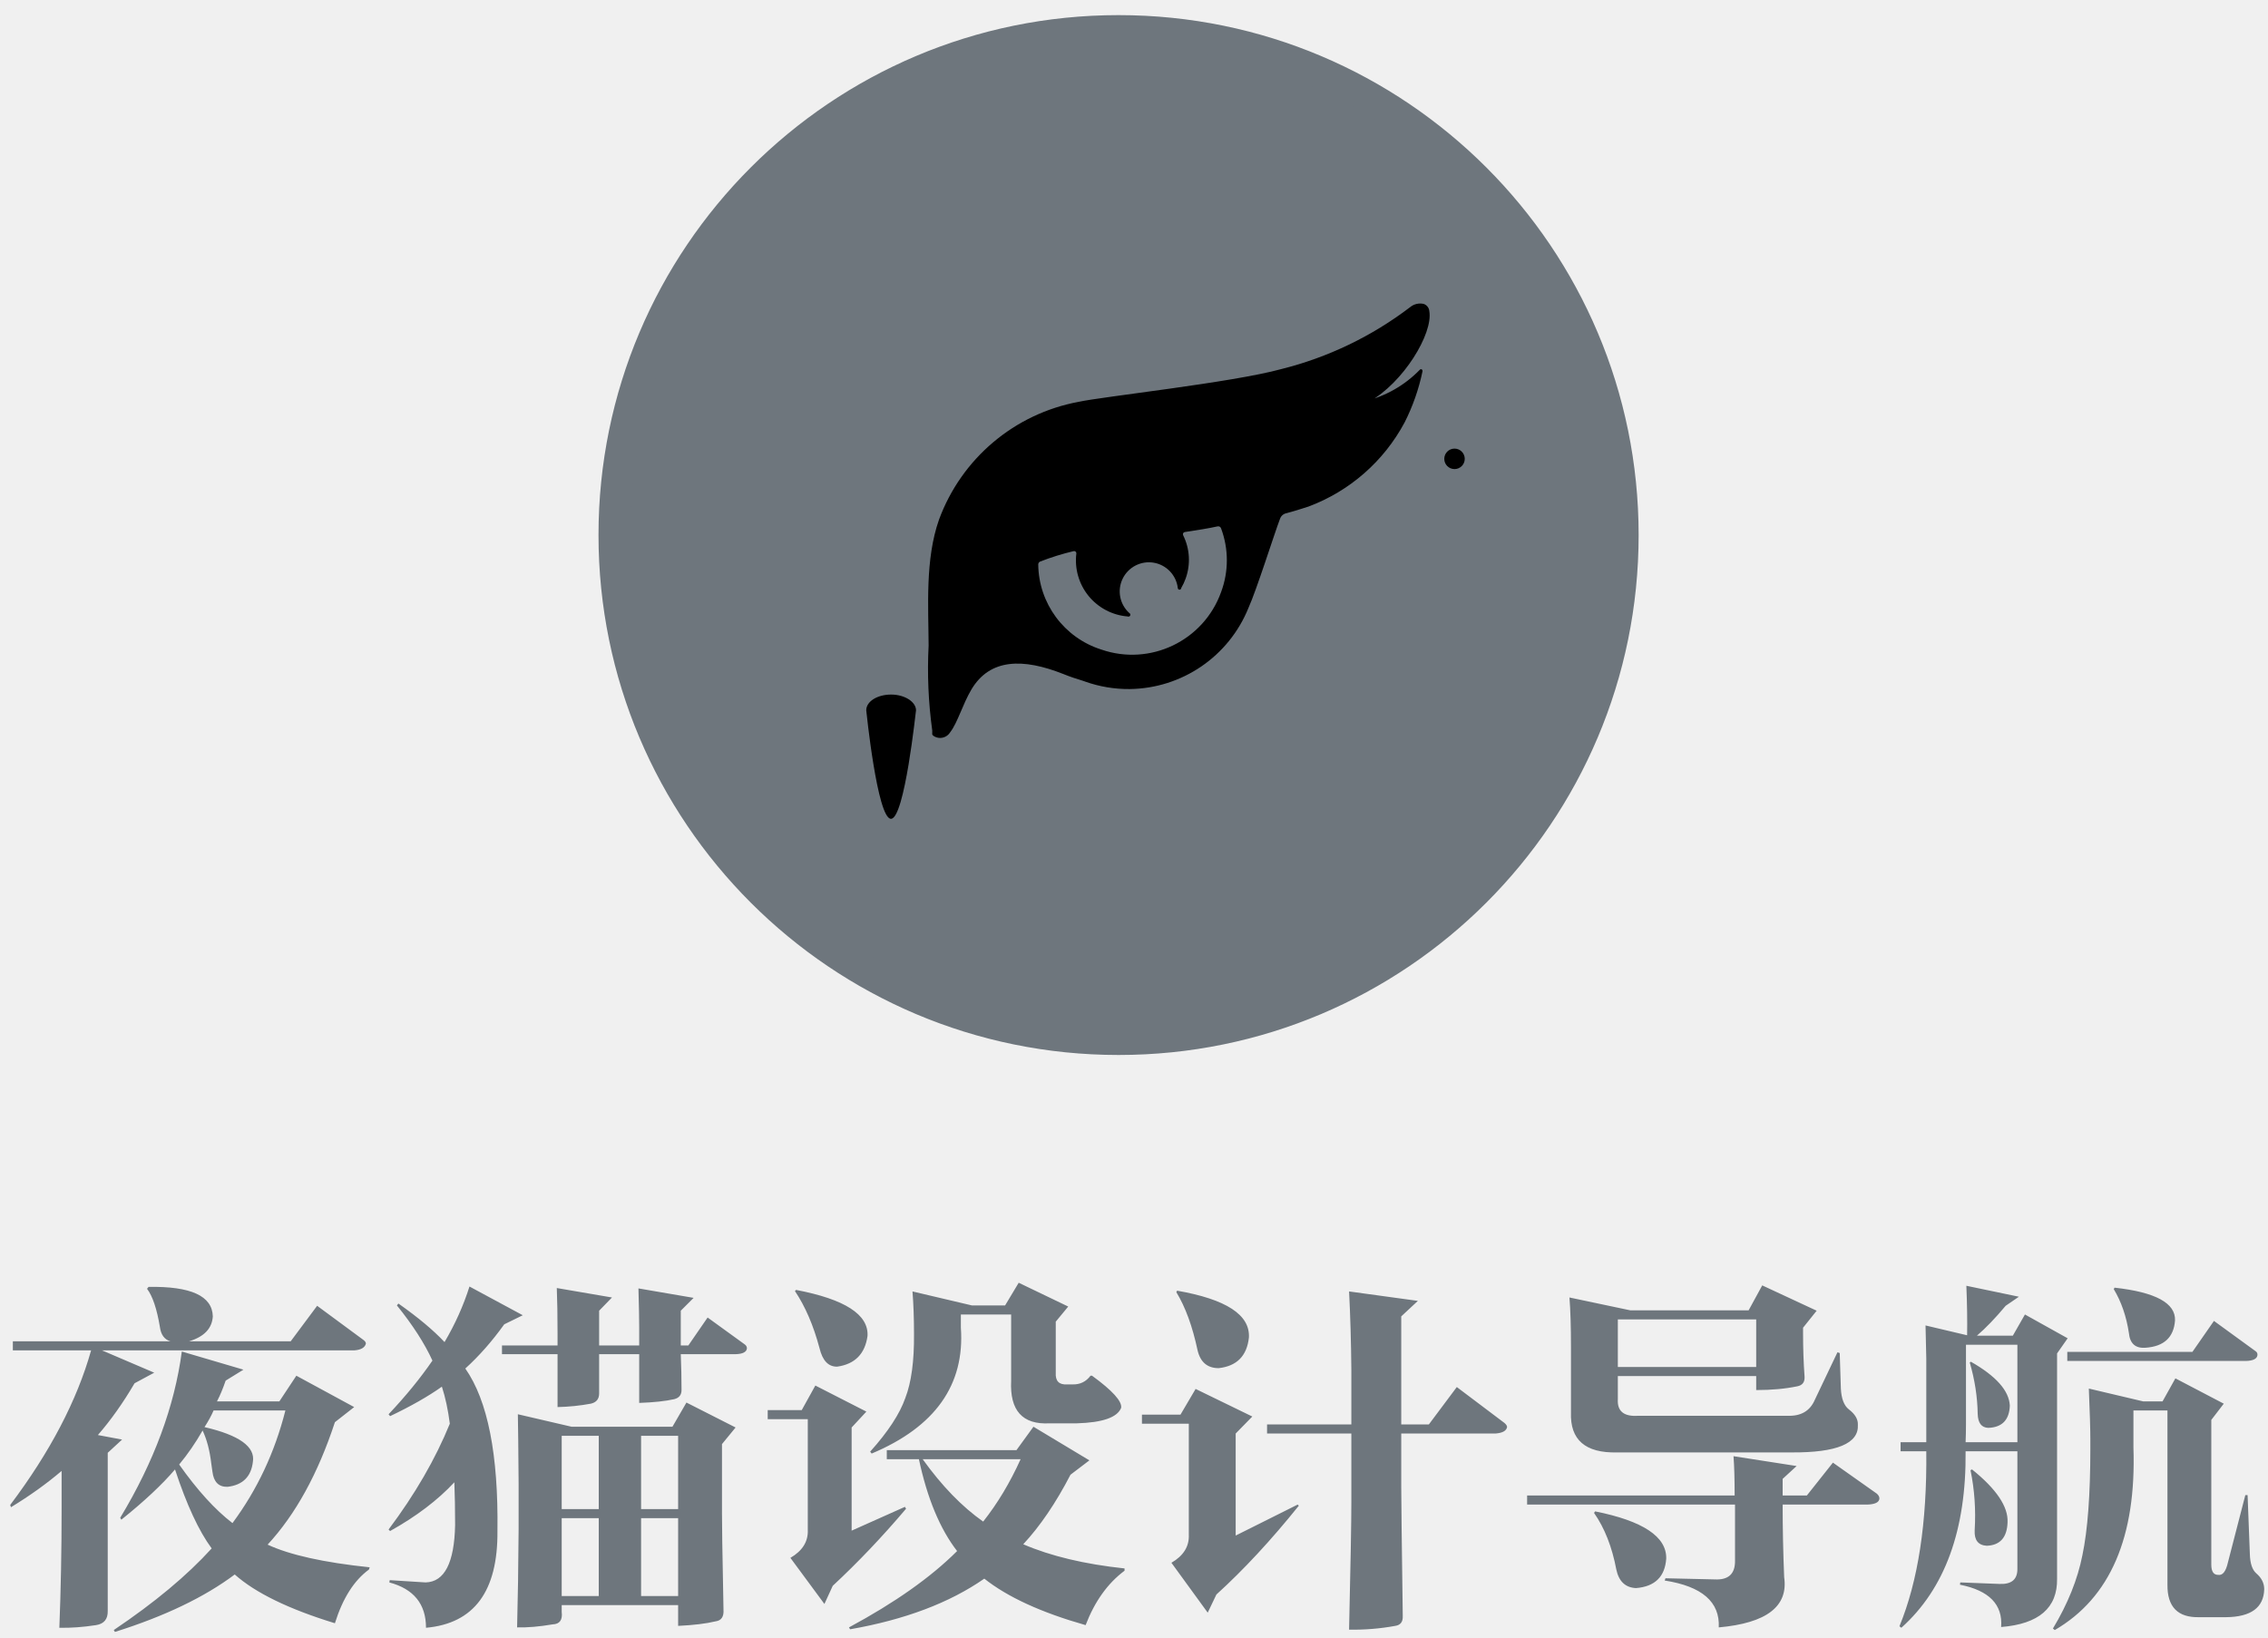
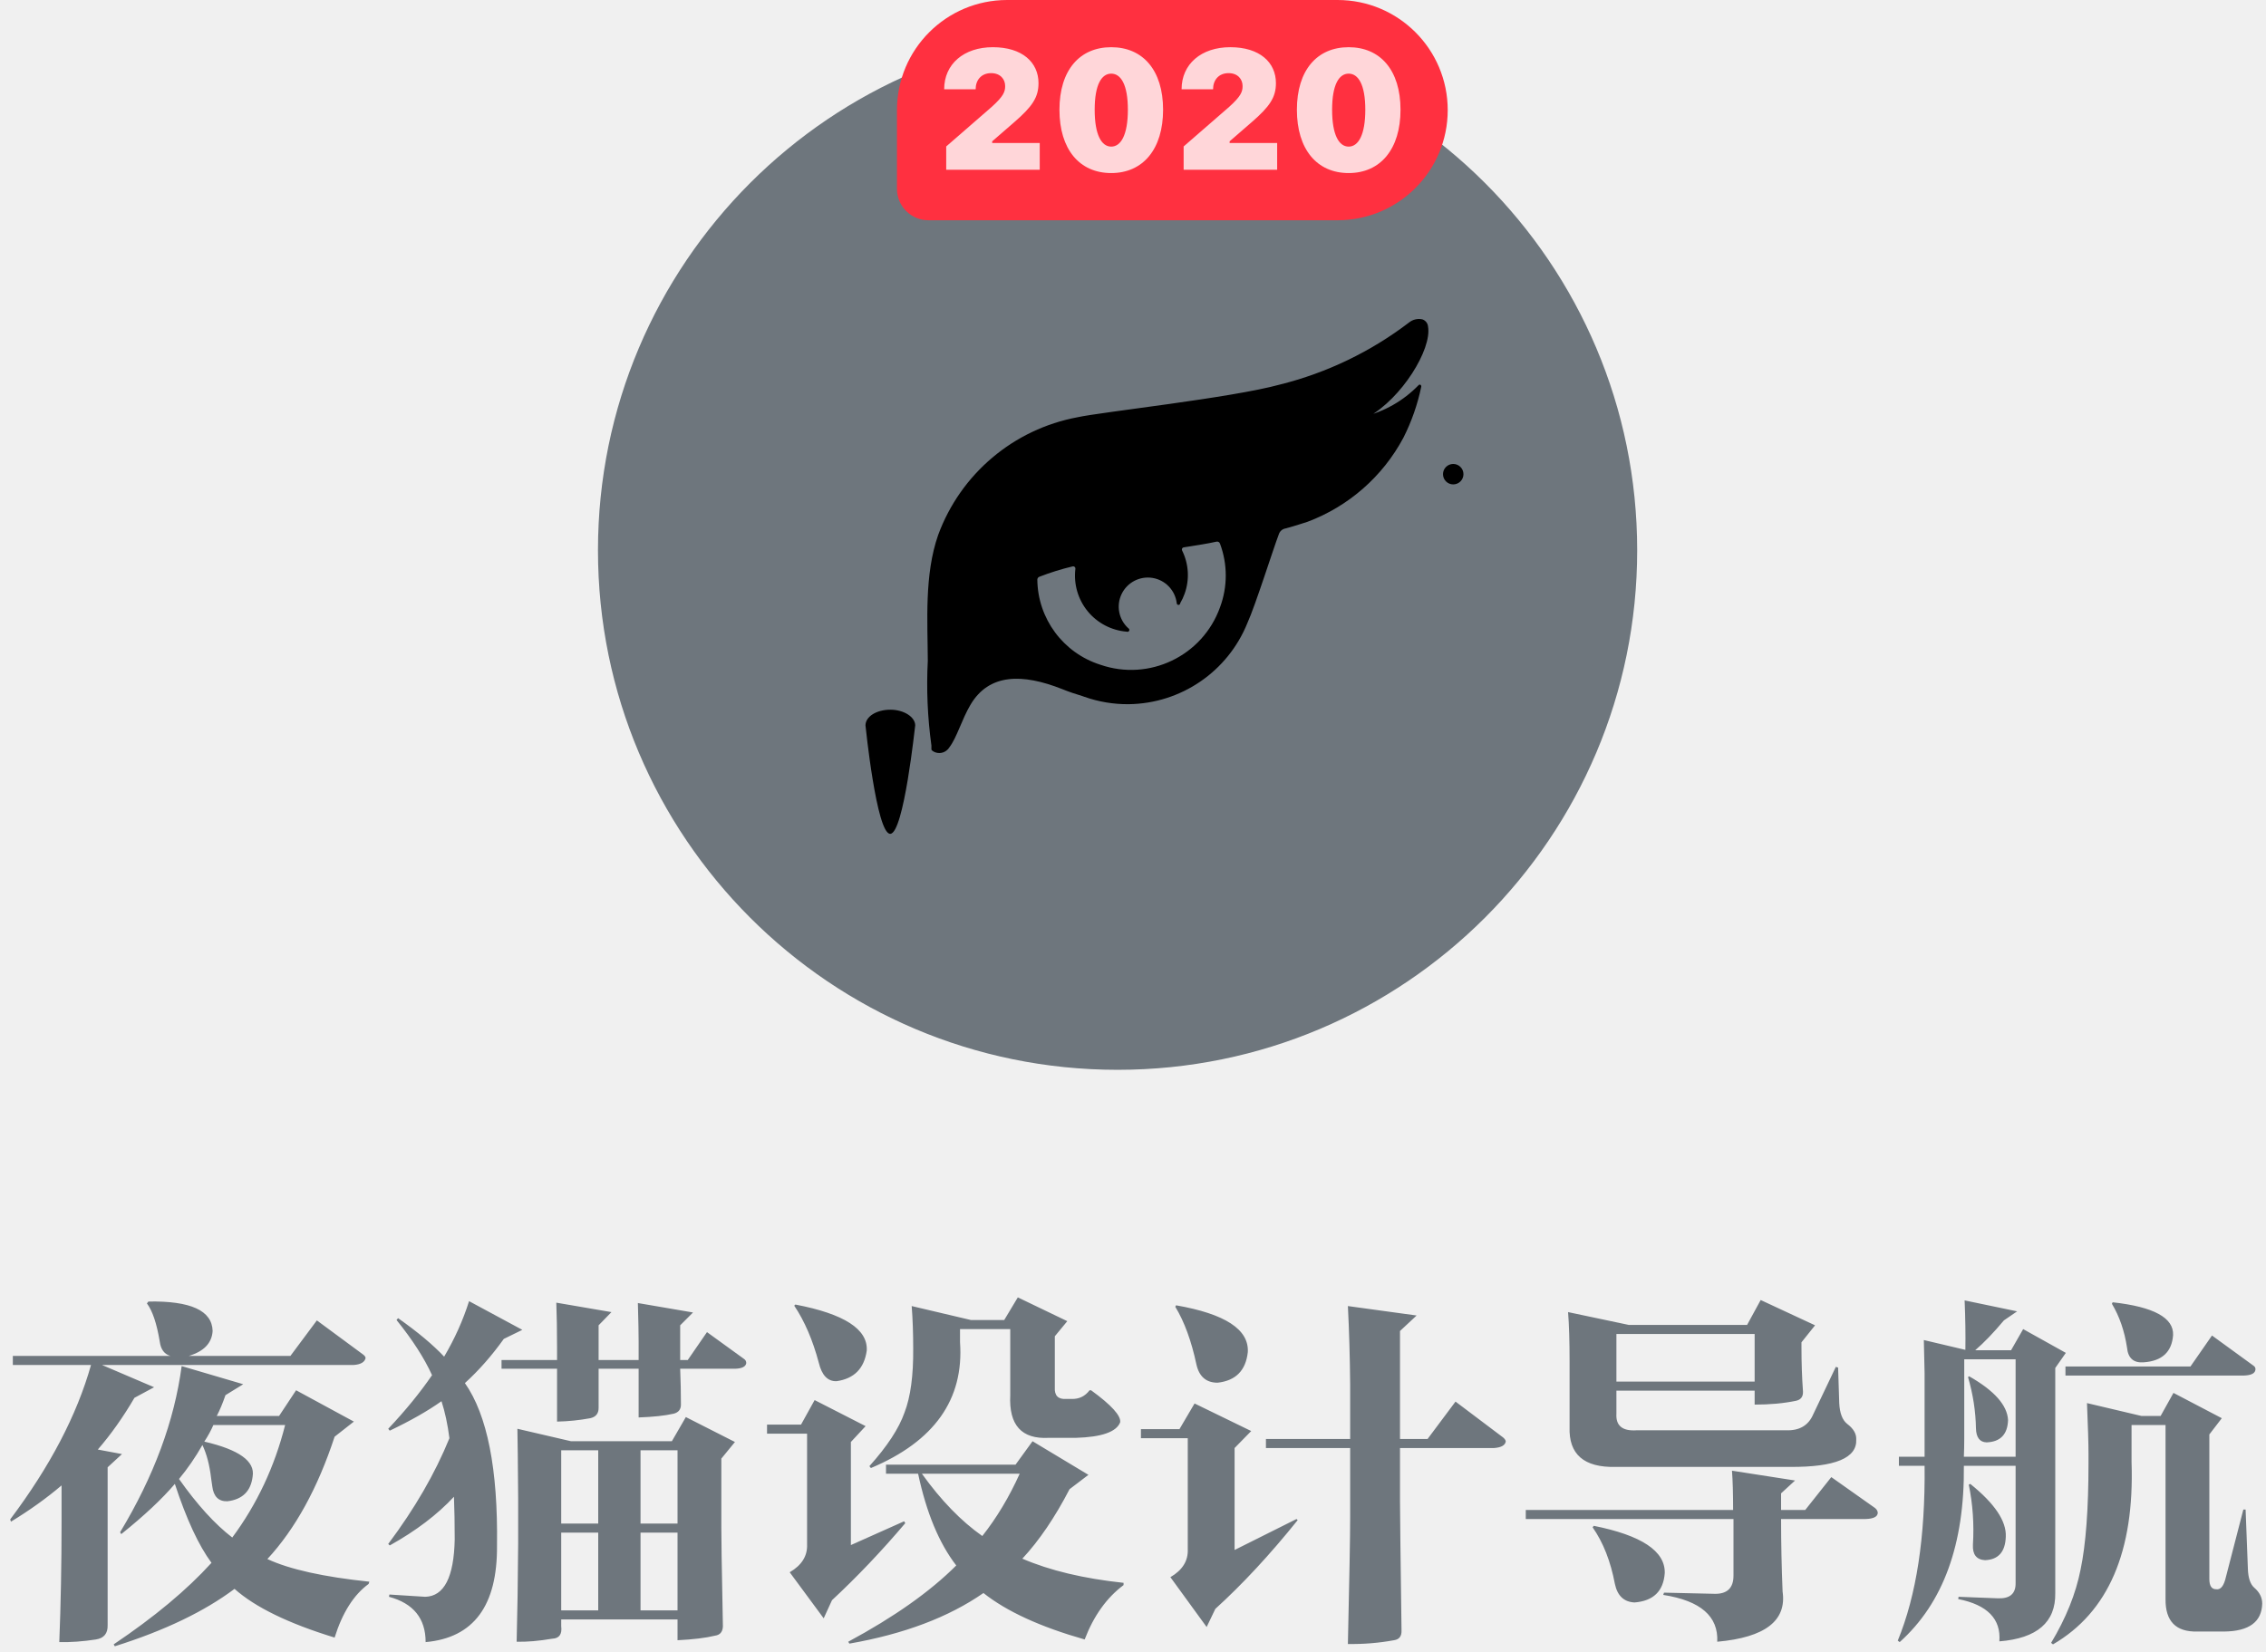
- <svg xmlns="http://www.w3.org/2000/svg" width="144px" height="104px" viewBox="0 0 144 104" version="1.1">
-   <g id="Page-1" stroke="none" stroke-width="1" fill="none" fill-rule="evenodd">
-     <g id="画板" transform="translate(-35, -299)" fill-rule="nonzero">
-       <g id="logo备份-2" transform="translate(35, 300)">
-         <circle id="椭圆形" stroke="#6E767D" stroke-width="2" fill="#6E767D" cx="71.02" cy="32.98" r="32.02" />
-         <path d="M7.704,95.512 L7.632,95.392 C9.776,91.84 11.08,88.32 11.544,84.832 L15.456,85.984 L14.328,86.68 C14.152,87.192 13.968,87.632 13.776,88 L17.736,88 L18.816,86.368 L22.488,88.36 L21.264,89.32 C20.192,92.584 18.768,95.176 16.992,97.096 C18.4,97.752 20.56,98.232 23.472,98.536 L23.424,98.68 C22.48,99.368 21.76,100.504 21.264,102.088 C18.336,101.192 16.216,100.16 14.904,98.992 C12.984,100.432 10.448,101.648 7.296,102.64 L7.224,102.52 C9.816,100.776 11.888,99.048 13.44,97.336 C12.624,96.232 11.848,94.56 11.112,92.32 C10.296,93.28 9.16,94.344 7.704,95.512 Z M0.816,84.76 L0.816,84.184 L10.824,84.184 C10.44,84.072 10.216,83.768 10.152,83.272 C9.96,82.12 9.688,81.312 9.336,80.848 L9.432,80.728 C12.12,80.68 13.48,81.304 13.512,82.6 C13.464,83.368 12.96,83.896 12,84.184 L18.456,84.184 L20.136,81.928 L23.064,84.088 C23.176,84.168 23.232,84.248 23.232,84.328 C23.168,84.584 22.92,84.728 22.488,84.76 L6.48,84.76 L9.792,86.176 L8.544,86.848 C7.824,88.08 7.048,89.176 6.216,90.136 L7.752,90.424 L6.84,91.264 L6.84,101.296 C6.856,101.824 6.608,102.128 6.096,102.208 C5.264,102.336 4.488,102.392 3.768,102.376 C3.864,99.96 3.912,97.424 3.912,94.768 L3.912,92.416 C2.952,93.232 1.88,94 0.696,94.72 L0.648,94.576 C3.176,91.216 4.888,87.944 5.784,84.76 L0.816,84.76 Z M18.12,88.576 L13.56,88.576 C13.416,88.912 13.224,89.264 12.984,89.632 C15.192,90.144 16.216,90.88 16.056,91.84 C15.944,92.784 15.408,93.312 14.448,93.424 C13.888,93.44 13.568,93.12 13.488,92.464 L13.416,91.96 C13.32,91.128 13.136,90.424 12.864,89.848 C12.416,90.632 11.92,91.352 11.376,92.008 C12.528,93.64 13.656,94.88 14.76,95.728 C16.328,93.616 17.448,91.232 18.12,88.576 Z M45.84,95.08 C45.84,95.928 45.864,97.528 45.912,99.88 C45.928,100.536 45.936,100.984 45.936,101.224 C45.968,101.672 45.8,101.92 45.432,101.968 C44.84,102.112 44.048,102.208 43.056,102.256 L43.056,100.936 L35.664,100.936 L35.664,101.368 C35.728,101.88 35.536,102.144 35.088,102.16 C34.24,102.304 33.488,102.368 32.832,102.352 C32.88,100.56 32.912,98.48 32.928,96.112 L32.928,93.232 C32.912,91.024 32.896,89.552 32.88,88.816 L36.288,89.608 L42.696,89.608 L43.584,88.072 L46.704,89.656 L45.84,90.712 L45.84,95.08 Z M24.768,88.936 L24.672,88.816 C25.76,87.664 26.688,86.528 27.456,85.408 C26.96,84.32 26.208,83.152 25.2,81.904 L25.296,81.784 C26.544,82.664 27.52,83.48 28.224,84.232 C28.896,83.096 29.424,81.92 29.808,80.704 L33.192,82.528 L32.016,83.104 C31.248,84.176 30.424,85.112 29.544,85.912 C30.968,87.944 31.648,91.384 31.584,96.232 C31.616,100.056 30.104,102.104 27.048,102.376 C27.048,100.872 26.272,99.912 24.72,99.496 L24.744,99.352 L27.024,99.496 C28.224,99.464 28.848,98.248 28.896,95.848 C28.896,94.856 28.88,93.952 28.848,93.136 C27.792,94.272 26.432,95.304 24.768,96.232 L24.672,96.136 C26.352,93.896 27.648,91.656 28.56,89.416 C28.448,88.536 28.28,87.752 28.056,87.064 C27.176,87.688 26.08,88.312 24.768,88.936 Z M31.872,85 L31.872,84.448 L35.4,84.448 L35.4,83.704 C35.4,82.568 35.384,81.6 35.352,80.8 L38.856,81.4 L38.04,82.24 L38.04,84.448 L40.584,84.448 L40.584,83.296 C40.584,82.768 40.568,81.944 40.536,80.824 L44.04,81.424 L43.224,82.24 L43.224,84.448 L43.704,84.448 L44.928,82.672 L47.28,84.376 C47.376,84.44 47.424,84.528 47.424,84.64 C47.392,84.864 47.16,84.984 46.728,85 L43.224,85 C43.256,85.784 43.272,86.544 43.272,87.28 C43.272,87.584 43.12,87.776 42.816,87.856 C42.256,87.984 41.512,88.064 40.584,88.096 L40.584,85 L38.04,85 L38.04,87.496 C38.04,87.848 37.864,88.064 37.512,88.144 C36.824,88.272 36.12,88.344 35.4,88.36 L35.4,85 L31.872,85 Z M35.664,95.416 L35.664,100.36 L38.016,100.36 L38.016,95.416 L35.664,95.416 Z M40.704,95.416 L40.704,100.36 L43.056,100.36 L43.056,95.416 L40.704,95.416 Z M35.664,90.184 L35.664,94.84 L38.016,94.84 L38.016,90.184 L35.664,90.184 Z M43.056,90.184 L40.704,90.184 L40.704,94.84 L43.056,94.84 L43.056,90.184 Z M53.904,102.352 C56.816,100.784 59.104,99.168 60.768,97.504 C59.68,96.096 58.872,94.152 58.344,91.672 L56.304,91.672 L56.304,91.096 L64.536,91.096 L65.616,89.608 L69.168,91.744 L67.968,92.656 C67.04,94.448 66.04,95.92 64.968,97.072 C66.712,97.824 68.856,98.336 71.4,98.608 L71.4,98.752 C70.328,99.552 69.504,100.704 68.928,102.208 C66.112,101.408 63.968,100.424 62.496,99.256 C60.288,100.792 57.448,101.864 53.976,102.472 L53.904,102.352 Z M57.936,81.016 L61.704,81.904 L63.816,81.904 L64.68,80.464 L67.824,81.976 L67.032,82.936 L67.032,86.176 C67,86.704 67.24,86.952 67.752,86.92 L68.088,86.92 C68.568,86.936 68.952,86.752 69.24,86.368 L69.336,86.368 C70.632,87.312 71.248,87.992 71.184,88.408 C70.944,89.016 70.008,89.344 68.376,89.392 L66.648,89.392 C64.92,89.488 64.104,88.584 64.2,86.68 L64.2,82.48 L61.008,82.48 L61.008,83.32 C61.264,86.952 59.376,89.616 55.344,91.312 L55.248,91.192 C56.384,89.928 57.128,88.792 57.48,87.784 C57.864,86.792 58.048,85.432 58.032,83.704 C58.032,82.728 58,81.832 57.936,81.016 Z M51.288,89.128 L48.744,89.128 L48.744,88.552 L50.904,88.552 L51.768,86.992 L55.008,88.648 L54.072,89.656 L54.072,96.208 L57.456,94.696 L57.528,94.816 C56.024,96.592 54.472,98.224 52.872,99.712 L52.344,100.864 L50.184,97.936 C50.952,97.488 51.32,96.896 51.288,96.16 L51.288,89.128 Z M64.8,91.672 L58.584,91.672 C59.8,93.368 61.08,94.688 62.424,95.632 C63.336,94.48 64.128,93.16 64.8,91.672 Z M50.472,80.992 L50.544,80.92 C53.648,81.512 55.16,82.488 55.08,83.848 C54.92,84.984 54.28,85.632 53.16,85.792 C52.6,85.808 52.224,85.416 52.032,84.616 C51.648,83.176 51.128,81.968 50.472,80.992 Z M85.656,81.016 L90.024,81.616 L88.968,82.6 L88.968,89.464 L90.72,89.464 L92.496,87.088 L95.52,89.368 C95.632,89.464 95.688,89.552 95.688,89.632 C95.64,89.872 95.392,90.008 94.944,90.04 L88.968,90.04 L88.968,93.448 C88.968,94.168 89,96.896 89.064,101.632 C89.08,102 88.92,102.208 88.584,102.256 C87.624,102.432 86.648,102.512 85.656,102.496 C85.752,98.352 85.8,95.656 85.8,94.408 L85.8,90.04 L80.448,90.04 L80.448,89.464 L85.8,89.464 L85.8,86.008 C85.784,84.248 85.736,82.584 85.656,81.016 Z M78.456,96.52 L82.392,94.552 L82.464,94.624 C80.704,96.816 78.96,98.696 77.232,100.264 L76.68,101.416 L74.376,98.248 C75.144,97.8 75.512,97.208 75.48,96.472 L75.48,89.416 L72.504,89.416 L72.504,88.84 L74.952,88.84 L75.912,87.208 L79.512,88.96 L78.456,90.04 L78.456,96.52 Z M74.688,81.064 L74.736,80.968 C77.856,81.512 79.376,82.504 79.296,83.944 C79.168,85.112 78.528,85.76 77.376,85.888 C76.656,85.888 76.208,85.504 76.032,84.736 C75.712,83.232 75.264,82.008 74.688,81.064 Z M114.48,83.656 C114.48,84.632 114.512,85.56 114.576,86.44 C114.592,86.776 114.44,86.976 114.12,87.04 C113.352,87.2 112.48,87.28 111.504,87.28 L111.504,86.392 L102.72,86.392 L102.72,87.856 C102.672,88.624 103.104,88.976 104.016,88.912 L113.496,88.912 C114.344,88.944 114.92,88.608 115.224,87.904 L116.664,84.88 L116.808,84.928 L116.88,87.184 C116.912,87.824 117.08,88.264 117.384,88.504 C117.784,88.808 117.976,89.136 117.96,89.488 C118.024,90.672 116.624,91.256 113.76,91.24 L102.672,91.24 C100.656,91.288 99.68,90.44 99.744,88.696 L99.744,84.568 C99.744,83.256 99.712,82.2 99.648,81.4 L103.512,82.216 L111.024,82.216 L111.888,80.632 L115.344,82.24 L114.48,83.32 L114.48,83.656 Z M96.96,94.552 L96.96,93.976 L110.136,93.976 C110.136,92.936 110.112,92.104 110.064,91.48 L114.072,92.104 L113.184,92.92 L113.184,93.976 L114.72,93.976 L116.376,91.888 L119.16,93.856 C119.272,93.952 119.328,94.056 119.328,94.168 C119.312,94.408 119.056,94.536 118.56,94.552 L113.184,94.552 C113.184,96.04 113.216,97.576 113.28,99.16 C113.552,101.016 112.168,102.08 109.128,102.352 C109.208,100.736 108.064,99.744 105.696,99.376 L105.744,99.232 L108.864,99.304 C109.744,99.352 110.176,98.952 110.16,98.104 L110.16,94.552 L96.96,94.552 Z M111.504,82.792 L102.72,82.792 L102.72,85.816 L111.504,85.816 L111.504,82.792 Z M101.208,95.08 L101.28,94.984 C104.32,95.592 105.824,96.592 105.792,97.984 C105.712,99.136 105.072,99.76 103.872,99.856 C103.2,99.824 102.784,99.432 102.624,98.68 C102.352,97.24 101.88,96.04 101.208,95.08 Z M122.304,90.592 L122.304,85.288 C122.288,84.648 122.272,83.944 122.256,83.176 L124.896,83.8 C124.912,82.856 124.896,81.808 124.848,80.656 L128.184,81.352 L127.344,81.928 C126.688,82.712 126.08,83.344 125.52,83.824 L127.8,83.824 L128.568,82.48 L131.28,83.992 L130.608,84.952 L130.608,99.256 C130.64,101.112 129.456,102.136 127.056,102.328 C127.168,100.904 126.296,100.008 124.44,99.64 L124.464,99.496 L126.96,99.592 C127.728,99.624 128.104,99.296 128.088,98.608 L128.088,91.168 L124.8,91.168 C124.848,96.16 123.488,99.896 120.72,102.376 L120.6,102.28 C121.784,99.4 122.352,95.696 122.304,91.168 L120.672,91.168 L120.672,90.592 L122.304,90.592 Z M140.4,98.368 C140.4,98.8 140.544,99.016 140.832,99.016 C141.12,99.064 141.328,98.8 141.456,98.224 L142.56,93.952 L142.704,93.952 L142.848,97.696 C142.864,98.288 143,98.696 143.256,98.92 C143.592,99.208 143.76,99.544 143.76,99.928 C143.728,101.096 142.92,101.688 141.336,101.704 L139.632,101.704 C138.272,101.736 137.6,101.048 137.616,99.64 L137.616,88.576 L135.456,88.576 L135.456,90.928 C135.648,96.608 133.984,100.472 130.464,102.52 L130.344,102.424 C131.288,100.856 131.912,99.304 132.216,97.768 C132.552,96.168 132.72,93.912 132.72,91 L132.72,90.424 C132.72,89.768 132.688,88.688 132.624,87.184 L136.08,88 L137.304,88 L138.12,86.536 L141.192,88.144 L140.4,89.176 L140.4,98.368 Z M128.088,84.4 L124.824,84.4 L124.824,89.464 C124.824,89.848 124.816,90.224 124.8,90.592 L128.088,90.592 L128.088,84.4 Z M131.256,85.432 L131.256,84.856 L139.2,84.856 L140.568,82.888 L143.208,84.808 C143.304,84.872 143.344,84.96 143.328,85.072 C143.296,85.296 143.056,85.416 142.608,85.432 L131.256,85.432 Z M134.208,80.872 L134.256,80.776 C136.864,81.064 138.144,81.76 138.096,82.864 C138.016,83.936 137.392,84.512 136.224,84.592 C135.584,84.64 135.232,84.328 135.168,83.656 C135.008,82.6 134.688,81.672 134.208,80.872 Z M125.112,92.368 L125.208,92.32 C126.76,93.568 127.512,94.688 127.464,95.68 C127.432,96.64 126.992,97.136 126.144,97.168 C125.6,97.136 125.344,96.808 125.376,96.184 C125.456,94.888 125.368,93.616 125.112,92.368 Z M125.064,85.528 L125.136,85.48 C126.736,86.392 127.56,87.32 127.608,88.264 C127.576,89.176 127.12,89.648 126.24,89.68 C125.808,89.664 125.584,89.368 125.568,88.792 C125.552,87.72 125.384,86.632 125.064,85.528 Z" id="夜猫设计导航" fill="#6E767D" />
-         <path d="M56.57,51 L56.57,51 C55.7,51 55,44.11 55,44.11 C55,43.54 55.71,43.11 56.58,43.11 L56.58,43.11 C57.45,43.11 58.16,43.58 58.16,44.11 C58.15,44.11 57.44,51 56.57,51 Z" id="路径" fill="#000000" />
-         <path d="M86.93,24.51 C89.08,23.32 91,20.2 90.75,18.76 C90.733,18.548 90.591,18.367 90.39,18.3 C90.091,18.233 89.778,18.307 89.54,18.5 C87.107,20.357 84.32,21.698 81.35,22.44 C78.22,23.3 69.96,24.19 68.48,24.52 C64.414,25.275 61.047,28.118 59.62,32 C58.73,34.53 58.95,37.53 58.96,40 C58.867,41.8 58.944,43.605 59.19,45.39 L59.19,45.48 L59.19,45.58 L59.19,45.58 L59.19,45.65 L59.25,45.72 L59.25,45.72 L59.25,45.72 L59.25,45.72 C59.511,45.913 59.869,45.913 60.13,45.72 L60.13,45.72 C60.215,45.659 60.287,45.58 60.34,45.49 L60.34,45.49 C60.81,44.87 61.12,43.73 61.67,42.8 C62.85,40.8 64.97,40.8 67.5,41.8 C67.94,41.98 68.37,42.12 68.77,42.24 L68.91,42.29 C69.812,42.609 70.763,42.768 71.72,42.76 L71.72,42.76 C75.048,42.722 78.026,40.687 79.27,37.6 C79.78,36.48 80.91,32.89 81.27,31.95 C81.333,31.762 81.494,31.624 81.69,31.59 C82.4,31.4 82.87,31.23 83.08,31.17 C85.695,30.191 87.864,28.293 89.18,25.83 C89.703,24.799 90.086,23.702 90.32,22.57 C90.32,22.46 90.22,22.4 90.14,22.49 C89.182,23.475 87.965,24.168 86.63,24.49 C86.84,24.64 86.82,24.57 86.93,24.51 Z M77.53,36.6 C76.422,39.697 73.028,41.325 69.92,40.25 C67.559,39.499 65.946,37.318 65.92,34.84 C65.923,34.759 65.974,34.688 66.05,34.66 C66.741,34.391 67.449,34.171 68.17,34 C68.214,33.99 68.26,34.002 68.293,34.032 C68.327,34.061 68.344,34.105 68.34,34.15 C68.22,35.117 68.5,36.091 69.115,36.847 C69.731,37.602 70.629,38.073 71.6,38.15 C71.639,38.168 71.685,38.163 71.72,38.138 C71.755,38.113 71.774,38.071 71.77,38.028 C71.766,37.985 71.739,37.948 71.7,37.93 C71.092,37.378 70.92,36.492 71.279,35.753 C71.637,35.014 72.439,34.6 73.249,34.735 C74.059,34.871 74.682,35.525 74.78,36.34 C74.78,36.401 74.829,36.45 74.89,36.45 C74.951,36.45 75,36.401 75,36.34 C75.112,36.149 75.206,35.948 75.28,35.74 C75.604,34.84 75.546,33.847 75.12,32.99 C75.1,32.951 75.1,32.904 75.12,32.865 C75.14,32.826 75.177,32.798 75.22,32.79 C76.06,32.66 76.72,32.56 77.3,32.43 C77.399,32.404 77.501,32.462 77.53,32.56 C78.016,33.863 78.016,35.297 77.53,36.6 Z M93,28.14 C93,28.499 92.709,28.79 92.35,28.79 C91.991,28.79 91.7,28.499 91.7,28.14 C91.7,27.781 91.991,27.49 92.35,27.49 C92.709,27.49 93,27.781 93,28.14 L93,28.14 Z" id="形状" fill="#000000" />
+ <svg xmlns="http://www.w3.org/2000/svg" width="144px" height="105px" viewBox="0 0 144 105" version="1.1">
+   <g id="页面-1" stroke="none" stroke-width="1" fill="none" fill-rule="evenodd">
+     <g id="PC组件" transform="translate(-354, -173)">
+       <g id="logo" transform="translate(354, 173)">
+         <circle id="椭圆形" stroke="#6E767D" stroke-width="2" fill="#6E767D" fill-rule="nonzero" cx="71.02" cy="34.98" r="32.02" />
+         <path d="M64,0 L85,0 C88.866,-7.10171439e-16 92,3.134 92,7 C92,10.866 88.866,14 85,14 L59,14 C57.895,14 57,13.105 57,12 L57,7 C57,3.134 60.134,7.10171439e-16 64,0 Z" id="矩形" fill="#FF3040" />
+         <path d="M60,5.674 L62,5.674 C62,5.091 62.358,4.649 62.984,4.649 C63.57,4.649 63.876,5.033 63.876,5.469 C63.876,5.827 63.776,6.116 63.017,6.798 L60.13,9.309 L60.13,10.79 L66.073,10.79 L66.073,9.088 L63.052,9.088 L63.052,8.983 L64.456,7.764 C65.601,6.772 65.995,6.188 65.995,5.285 C65.995,3.961 64.959,3 63.093,3 C61.249,3 60,4.072 60,5.674 Z M70.617,11 C72.637,11 73.912,9.477 73.912,6.976 C73.912,4.455 72.622,3 70.617,3 C68.611,3 67.326,4.46 67.326,6.976 C67.326,9.487 68.596,11 70.617,11 Z M70.617,9.319 C70.005,9.319 69.565,8.584 69.565,6.976 C69.565,5.374 70.005,4.681 70.617,4.681 C71.228,4.681 71.674,5.374 71.674,6.976 C71.674,8.584 71.228,9.319 70.617,9.319 Z M75.088,5.674 L77.088,5.674 C77.088,5.091 77.446,4.649 78.073,4.649 C78.658,4.649 78.964,5.033 78.964,5.469 C78.964,5.827 78.864,6.116 78.106,6.798 L75.218,9.309 L75.218,10.79 L81.161,10.79 L81.161,9.088 L78.14,9.088 L78.14,8.983 L79.544,7.764 C80.689,6.772 81.083,6.188 81.083,5.285 C81.083,3.961 80.047,3 78.181,3 C76.337,3 75.088,4.072 75.088,5.674 Z M85.705,11 C87.725,11 89,9.477 89,6.976 C89,4.455 87.71,3 85.705,3 C83.699,3 82.415,4.46 82.415,6.976 C82.415,9.487 83.684,11 85.705,11 Z M85.705,9.319 C85.093,9.319 84.653,8.584 84.653,6.976 C84.653,5.374 85.093,4.681 85.705,4.681 C86.316,4.681 86.762,5.374 86.762,6.976 C86.762,8.584 86.316,9.319 85.705,9.319 Z" id="2020" fill="#FFFFFF" fill-rule="nonzero" opacity="0.8" />
+         <path d="M7.704,97.512 L7.632,97.392 C9.776,93.84 11.08,90.32 11.544,86.832 L15.456,87.984 L14.328,88.68 C14.152,89.192 13.968,89.632 13.776,90 L17.736,90 L18.816,88.368 L22.488,90.36 L21.264,91.32 C20.192,94.584 18.768,97.176 16.992,99.096 C18.4,99.752 20.56,100.232 23.472,100.536 L23.424,100.68 C22.48,101.368 21.76,102.504 21.264,104.088 C18.336,103.192 16.216,102.16 14.904,100.992 C12.984,102.432 10.448,103.648 7.296,104.64 L7.224,104.52 C9.816,102.776 11.888,101.048 13.44,99.336 C12.624,98.232 11.848,96.56 11.112,94.32 C10.296,95.28 9.16,96.344 7.704,97.512 Z M0.816,86.76 L0.816,86.184 L10.824,86.184 C10.44,86.072 10.216,85.768 10.152,85.272 C9.96,84.12 9.688,83.312 9.336,82.848 L9.432,82.728 C12.12,82.68 13.48,83.304 13.512,84.6 C13.464,85.368 12.96,85.896 12,86.184 L18.456,86.184 L20.136,83.928 L23.064,86.088 C23.176,86.168 23.232,86.248 23.232,86.328 C23.168,86.584 22.92,86.728 22.488,86.76 L6.48,86.76 L9.792,88.176 L8.544,88.848 C7.824,90.08 7.048,91.176 6.216,92.136 L7.752,92.424 L6.84,93.264 L6.84,103.296 C6.856,103.824 6.608,104.128 6.096,104.208 C5.264,104.336 4.488,104.392 3.768,104.376 C3.864,101.96 3.912,99.424 3.912,96.768 L3.912,94.416 C2.952,95.232 1.88,96 0.696,96.72 L0.648,96.576 C3.176,93.216 4.888,89.944 5.784,86.76 L0.816,86.76 Z M18.12,90.576 L13.56,90.576 C13.416,90.912 13.224,91.264 12.984,91.632 C15.192,92.144 16.216,92.88 16.056,93.84 C15.944,94.784 15.408,95.312 14.448,95.424 C13.888,95.44 13.568,95.12 13.488,94.464 L13.416,93.96 C13.32,93.128 13.136,92.424 12.864,91.848 C12.416,92.632 11.92,93.352 11.376,94.008 C12.528,95.64 13.656,96.88 14.76,97.728 C16.328,95.616 17.448,93.232 18.12,90.576 Z M45.84,97.08 C45.84,97.928 45.864,99.528 45.912,101.88 C45.928,102.536 45.936,102.984 45.936,103.224 C45.968,103.672 45.8,103.92 45.432,103.968 C44.84,104.112 44.048,104.208 43.056,104.256 L43.056,102.936 L35.664,102.936 L35.664,103.368 C35.728,103.88 35.536,104.144 35.088,104.16 C34.24,104.304 33.488,104.368 32.832,104.352 C32.88,102.56 32.912,100.48 32.928,98.112 L32.928,95.232 C32.912,93.024 32.896,91.552 32.88,90.816 L36.288,91.608 L42.696,91.608 L43.584,90.072 L46.704,91.656 L45.84,92.712 L45.84,97.08 Z M24.768,90.936 L24.672,90.816 C25.76,89.664 26.688,88.528 27.456,87.408 C26.96,86.32 26.208,85.152 25.2,83.904 L25.296,83.784 C26.544,84.664 27.52,85.48 28.224,86.232 C28.896,85.096 29.424,83.92 29.808,82.704 L33.192,84.528 L32.016,85.104 C31.248,86.176 30.424,87.112 29.544,87.912 C30.968,89.944 31.648,93.384 31.584,98.232 C31.616,102.056 30.104,104.104 27.048,104.376 C27.048,102.872 26.272,101.912 24.72,101.496 L24.744,101.352 L27.024,101.496 C28.224,101.464 28.848,100.248 28.896,97.848 C28.896,96.856 28.88,95.952 28.848,95.136 C27.792,96.272 26.432,97.304 24.768,98.232 L24.672,98.136 C26.352,95.896 27.648,93.656 28.56,91.416 C28.448,90.536 28.28,89.752 28.056,89.064 C27.176,89.688 26.08,90.312 24.768,90.936 Z M31.872,87 L31.872,86.448 L35.4,86.448 L35.4,85.704 C35.4,84.568 35.384,83.6 35.352,82.8 L38.856,83.4 L38.04,84.24 L38.04,86.448 L40.584,86.448 L40.584,85.296 C40.584,84.768 40.568,83.944 40.536,82.824 L44.04,83.424 L43.224,84.24 L43.224,86.448 L43.704,86.448 L44.928,84.672 L47.28,86.376 C47.376,86.44 47.424,86.528 47.424,86.64 C47.392,86.864 47.16,86.984 46.728,87 L43.224,87 C43.256,87.784 43.272,88.544 43.272,89.28 C43.272,89.584 43.12,89.776 42.816,89.856 C42.256,89.984 41.512,90.064 40.584,90.096 L40.584,87 L38.04,87 L38.04,89.496 C38.04,89.848 37.864,90.064 37.512,90.144 C36.824,90.272 36.12,90.344 35.4,90.36 L35.4,87 L31.872,87 Z M35.664,97.416 L35.664,102.36 L38.016,102.36 L38.016,97.416 L35.664,97.416 Z M40.704,97.416 L40.704,102.36 L43.056,102.36 L43.056,97.416 L40.704,97.416 Z M35.664,92.184 L35.664,96.84 L38.016,96.84 L38.016,92.184 L35.664,92.184 Z M43.056,92.184 L40.704,92.184 L40.704,96.84 L43.056,96.84 L43.056,92.184 Z M53.904,104.352 C56.816,102.784 59.104,101.168 60.768,99.504 C59.68,98.096 58.872,96.152 58.344,93.672 L56.304,93.672 L56.304,93.096 L64.536,93.096 L65.616,91.608 L69.168,93.744 L67.968,94.656 C67.04,96.448 66.04,97.92 64.968,99.072 C66.712,99.824 68.856,100.336 71.4,100.608 L71.4,100.752 C70.328,101.552 69.504,102.704 68.928,104.208 C66.112,103.408 63.968,102.424 62.496,101.256 C60.288,102.792 57.448,103.864 53.976,104.472 L53.904,104.352 Z M57.936,83.016 L61.704,83.904 L63.816,83.904 L64.68,82.464 L67.824,83.976 L67.032,84.936 L67.032,88.176 C67,88.704 67.24,88.952 67.752,88.92 L68.088,88.92 C68.568,88.936 68.952,88.752 69.24,88.368 L69.336,88.368 C70.632,89.312 71.248,89.992 71.184,90.408 C70.944,91.016 70.008,91.344 68.376,91.392 L66.648,91.392 C64.92,91.488 64.104,90.584 64.2,88.68 L64.2,84.48 L61.008,84.48 L61.008,85.32 C61.264,88.952 59.376,91.616 55.344,93.312 L55.248,93.192 C56.384,91.928 57.128,90.792 57.48,89.784 C57.864,88.792 58.048,87.432 58.032,85.704 C58.032,84.728 58,83.832 57.936,83.016 Z M51.288,91.128 L48.744,91.128 L48.744,90.552 L50.904,90.552 L51.768,88.992 L55.008,90.648 L54.072,91.656 L54.072,98.208 L57.456,96.696 L57.528,96.816 C56.024,98.592 54.472,100.224 52.872,101.712 L52.344,102.864 L50.184,99.936 C50.952,99.488 51.32,98.896 51.288,98.16 L51.288,91.128 Z M64.8,93.672 L58.584,93.672 C59.8,95.368 61.08,96.688 62.424,97.632 C63.336,96.48 64.128,95.16 64.8,93.672 Z M50.472,82.992 L50.544,82.92 C53.648,83.512 55.16,84.488 55.08,85.848 C54.92,86.984 54.28,87.632 53.16,87.792 C52.6,87.808 52.224,87.416 52.032,86.616 C51.648,85.176 51.128,83.968 50.472,82.992 Z M85.656,83.016 L90.024,83.616 L88.968,84.6 L88.968,91.464 L90.72,91.464 L92.496,89.088 L95.52,91.368 C95.632,91.464 95.688,91.552 95.688,91.632 C95.64,91.872 95.392,92.008 94.944,92.04 L88.968,92.04 L88.968,95.448 C88.968,96.168 89,98.896 89.064,103.632 C89.08,104 88.92,104.208 88.584,104.256 C87.624,104.432 86.648,104.512 85.656,104.496 C85.752,100.352 85.8,97.656 85.8,96.408 L85.8,92.04 L80.448,92.04 L80.448,91.464 L85.8,91.464 L85.8,88.008 C85.784,86.248 85.736,84.584 85.656,83.016 Z M78.456,98.52 L82.392,96.552 L82.464,96.624 C80.704,98.816 78.96,100.696 77.232,102.264 L76.68,103.416 L74.376,100.248 C75.144,99.8 75.512,99.208 75.48,98.472 L75.48,91.416 L72.504,91.416 L72.504,90.84 L74.952,90.84 L75.912,89.208 L79.512,90.96 L78.456,92.04 L78.456,98.52 Z M74.688,83.064 L74.736,82.968 C77.856,83.512 79.376,84.504 79.296,85.944 C79.168,87.112 78.528,87.76 77.376,87.888 C76.656,87.888 76.208,87.504 76.032,86.736 C75.712,85.232 75.264,84.008 74.688,83.064 Z M114.48,85.656 C114.48,86.632 114.512,87.56 114.576,88.44 C114.592,88.776 114.44,88.976 114.12,89.04 C113.352,89.2 112.48,89.28 111.504,89.28 L111.504,88.392 L102.72,88.392 L102.72,89.856 C102.672,90.624 103.104,90.976 104.016,90.912 L113.496,90.912 C114.344,90.944 114.92,90.608 115.224,89.904 L116.664,86.88 L116.808,86.928 L116.88,89.184 C116.912,89.824 117.08,90.264 117.384,90.504 C117.784,90.808 117.976,91.136 117.96,91.488 C118.024,92.672 116.624,93.256 113.76,93.24 L102.672,93.24 C100.656,93.288 99.68,92.44 99.744,90.696 L99.744,86.568 C99.744,85.256 99.712,84.2 99.648,83.4 L103.512,84.216 L111.024,84.216 L111.888,82.632 L115.344,84.24 L114.48,85.32 L114.48,85.656 Z M96.96,96.552 L96.96,95.976 L110.136,95.976 C110.136,94.936 110.112,94.104 110.064,93.48 L114.072,94.104 L113.184,94.92 L113.184,95.976 L114.72,95.976 L116.376,93.888 L119.16,95.856 C119.272,95.952 119.328,96.056 119.328,96.168 C119.312,96.408 119.056,96.536 118.56,96.552 L113.184,96.552 C113.184,98.04 113.216,99.576 113.28,101.16 C113.552,103.016 112.168,104.08 109.128,104.352 C109.208,102.736 108.064,101.744 105.696,101.376 L105.744,101.232 L108.864,101.304 C109.744,101.352 110.176,100.952 110.16,100.104 L110.16,96.552 L96.96,96.552 Z M111.504,84.792 L102.72,84.792 L102.72,87.816 L111.504,87.816 L111.504,84.792 Z M101.208,97.08 L101.28,96.984 C104.32,97.592 105.824,98.592 105.792,99.984 C105.712,101.136 105.072,101.76 103.872,101.856 C103.2,101.824 102.784,101.432 102.624,100.68 C102.352,99.24 101.88,98.04 101.208,97.08 Z M122.304,92.592 L122.304,87.288 C122.288,86.648 122.272,85.944 122.256,85.176 L124.896,85.8 C124.912,84.856 124.896,83.808 124.848,82.656 L128.184,83.352 L127.344,83.928 C126.688,84.712 126.08,85.344 125.52,85.824 L127.8,85.824 L128.568,84.48 L131.28,85.992 L130.608,86.952 L130.608,101.256 C130.64,103.112 129.456,104.136 127.056,104.328 C127.168,102.904 126.296,102.008 124.44,101.64 L124.464,101.496 L126.96,101.592 C127.728,101.624 128.104,101.296 128.088,100.608 L128.088,93.168 L124.8,93.168 C124.848,98.16 123.488,101.896 120.72,104.376 L120.6,104.28 C121.784,101.4 122.352,97.696 122.304,93.168 L120.672,93.168 L120.672,92.592 L122.304,92.592 Z M140.4,100.368 C140.4,100.8 140.544,101.016 140.832,101.016 C141.12,101.064 141.328,100.8 141.456,100.224 L142.56,95.952 L142.704,95.952 L142.848,99.696 C142.864,100.288 143,100.696 143.256,100.92 C143.592,101.208 143.76,101.544 143.76,101.928 C143.728,103.096 142.92,103.688 141.336,103.704 L139.632,103.704 C138.272,103.736 137.6,103.048 137.616,101.64 L137.616,90.576 L135.456,90.576 L135.456,92.928 C135.648,98.608 133.984,102.472 130.464,104.52 L130.344,104.424 C131.288,102.856 131.912,101.304 132.216,99.768 C132.552,98.168 132.72,95.912 132.72,93 L132.72,92.424 C132.72,91.768 132.688,90.688 132.624,89.184 L136.08,90 L137.304,90 L138.12,88.536 L141.192,90.144 L140.4,91.176 L140.4,100.368 Z M128.088,86.4 L124.824,86.4 L124.824,91.464 C124.824,91.848 124.816,92.224 124.8,92.592 L128.088,92.592 L128.088,86.4 Z M131.256,87.432 L131.256,86.856 L139.2,86.856 L140.568,84.888 L143.208,86.808 C143.304,86.872 143.344,86.96 143.328,87.072 C143.296,87.296 143.056,87.416 142.608,87.432 L131.256,87.432 Z M134.208,82.872 L134.256,82.776 C136.864,83.064 138.144,83.76 138.096,84.864 C138.016,85.936 137.392,86.512 136.224,86.592 C135.584,86.64 135.232,86.328 135.168,85.656 C135.008,84.6 134.688,83.672 134.208,82.872 Z M125.112,94.368 L125.208,94.32 C126.76,95.568 127.512,96.688 127.464,97.68 C127.432,98.64 126.992,99.136 126.144,99.168 C125.6,99.136 125.344,98.808 125.376,98.184 C125.456,96.888 125.368,95.616 125.112,94.368 Z M125.064,87.528 L125.136,87.48 C126.736,88.392 127.56,89.32 127.608,90.264 C127.576,91.176 127.12,91.648 126.24,91.68 C125.808,91.664 125.584,91.368 125.568,90.792 C125.552,89.72 125.384,88.632 125.064,87.528 Z" id="夜猫设计导航" fill="#6E767D" fill-rule="nonzero" />
+         <path d="M56.57,53 L56.57,53 C55.7,53 55,46.11 55,46.11 C55,45.54 55.71,45.11 56.58,45.11 L56.58,45.11 C57.45,45.11 58.16,45.58 58.16,46.11 C58.15,46.11 57.44,53 56.57,53 Z" id="路径" fill="#000000" fill-rule="nonzero" />
+         <path d="M86.93,26.51 C89.08,25.32 91,22.2 90.75,20.76 C90.733,20.548 90.591,20.367 90.39,20.3 C90.091,20.233 89.778,20.307 89.54,20.5 C87.107,22.357 84.32,23.698 81.35,24.44 C78.22,25.3 69.96,26.19 68.48,26.52 C64.414,27.275 61.047,30.118 59.62,34 C58.73,36.53 58.95,39.53 58.96,42 C58.867,43.8 58.944,45.605 59.19,47.39 L59.19,47.48 L59.19,47.58 L59.19,47.58 L59.19,47.65 L59.25,47.72 L59.25,47.72 L59.25,47.72 L59.25,47.72 C59.511,47.913 59.869,47.913 60.13,47.72 L60.13,47.72 C60.215,47.659 60.287,47.58 60.34,47.49 L60.34,47.49 C60.81,46.87 61.12,45.73 61.67,44.8 C62.85,42.8 64.97,42.8 67.5,43.8 C67.94,43.98 68.37,44.12 68.77,44.24 L68.91,44.29 C69.812,44.609 70.763,44.768 71.72,44.76 L71.72,44.76 C75.048,44.722 78.026,42.687 79.27,39.6 C79.78,38.48 80.91,34.89 81.27,33.95 C81.333,33.762 81.494,33.624 81.69,33.59 C82.4,33.4 82.87,33.23 83.08,33.17 C85.695,32.191 87.864,30.293 89.18,27.83 C89.703,26.799 90.086,25.702 90.32,24.57 C90.32,24.46 90.22,24.4 90.14,24.49 C89.182,25.475 87.965,26.168 86.63,26.49 C86.84,26.64 86.82,26.57 86.93,26.51 Z M77.53,38.6 C76.422,41.697 73.028,43.325 69.92,42.25 C67.559,41.499 65.946,39.318 65.92,36.84 C65.923,36.759 65.974,36.688 66.05,36.66 C66.741,36.391 67.449,36.171 68.17,36 C68.214,35.99 68.26,36.002 68.293,36.032 C68.327,36.061 68.344,36.105 68.34,36.15 C68.22,37.117 68.5,38.091 69.115,38.847 C69.731,39.602 70.629,40.073 71.6,40.15 C71.639,40.168 71.685,40.163 71.72,40.138 C71.755,40.113 71.774,40.071 71.77,40.028 C71.766,39.985 71.739,39.948 71.7,39.93 C71.092,39.378 70.92,38.492 71.279,37.753 C71.637,37.014 72.439,36.6 73.249,36.735 C74.059,36.871 74.682,37.525 74.78,38.34 C74.78,38.401 74.829,38.45 74.89,38.45 C74.951,38.45 75,38.401 75,38.34 C75.112,38.149 75.206,37.948 75.28,37.74 C75.604,36.84 75.546,35.847 75.12,34.99 C75.1,34.951 75.1,34.904 75.12,34.865 C75.14,34.826 75.177,34.798 75.22,34.79 C76.06,34.66 76.72,34.56 77.3,34.43 C77.399,34.404 77.501,34.462 77.53,34.56 C78.016,35.863 78.016,37.297 77.53,38.6 Z M93,30.14 C93,30.499 92.709,30.79 92.35,30.79 C91.991,30.79 91.7,30.499 91.7,30.14 C91.7,29.781 91.991,29.49 92.35,29.49 C92.709,29.49 93,29.781 93,30.14 L93,30.14 Z" id="形状" fill="#000000" fill-rule="nonzero" />
      </g>
    </g>
  </g>
</svg>
